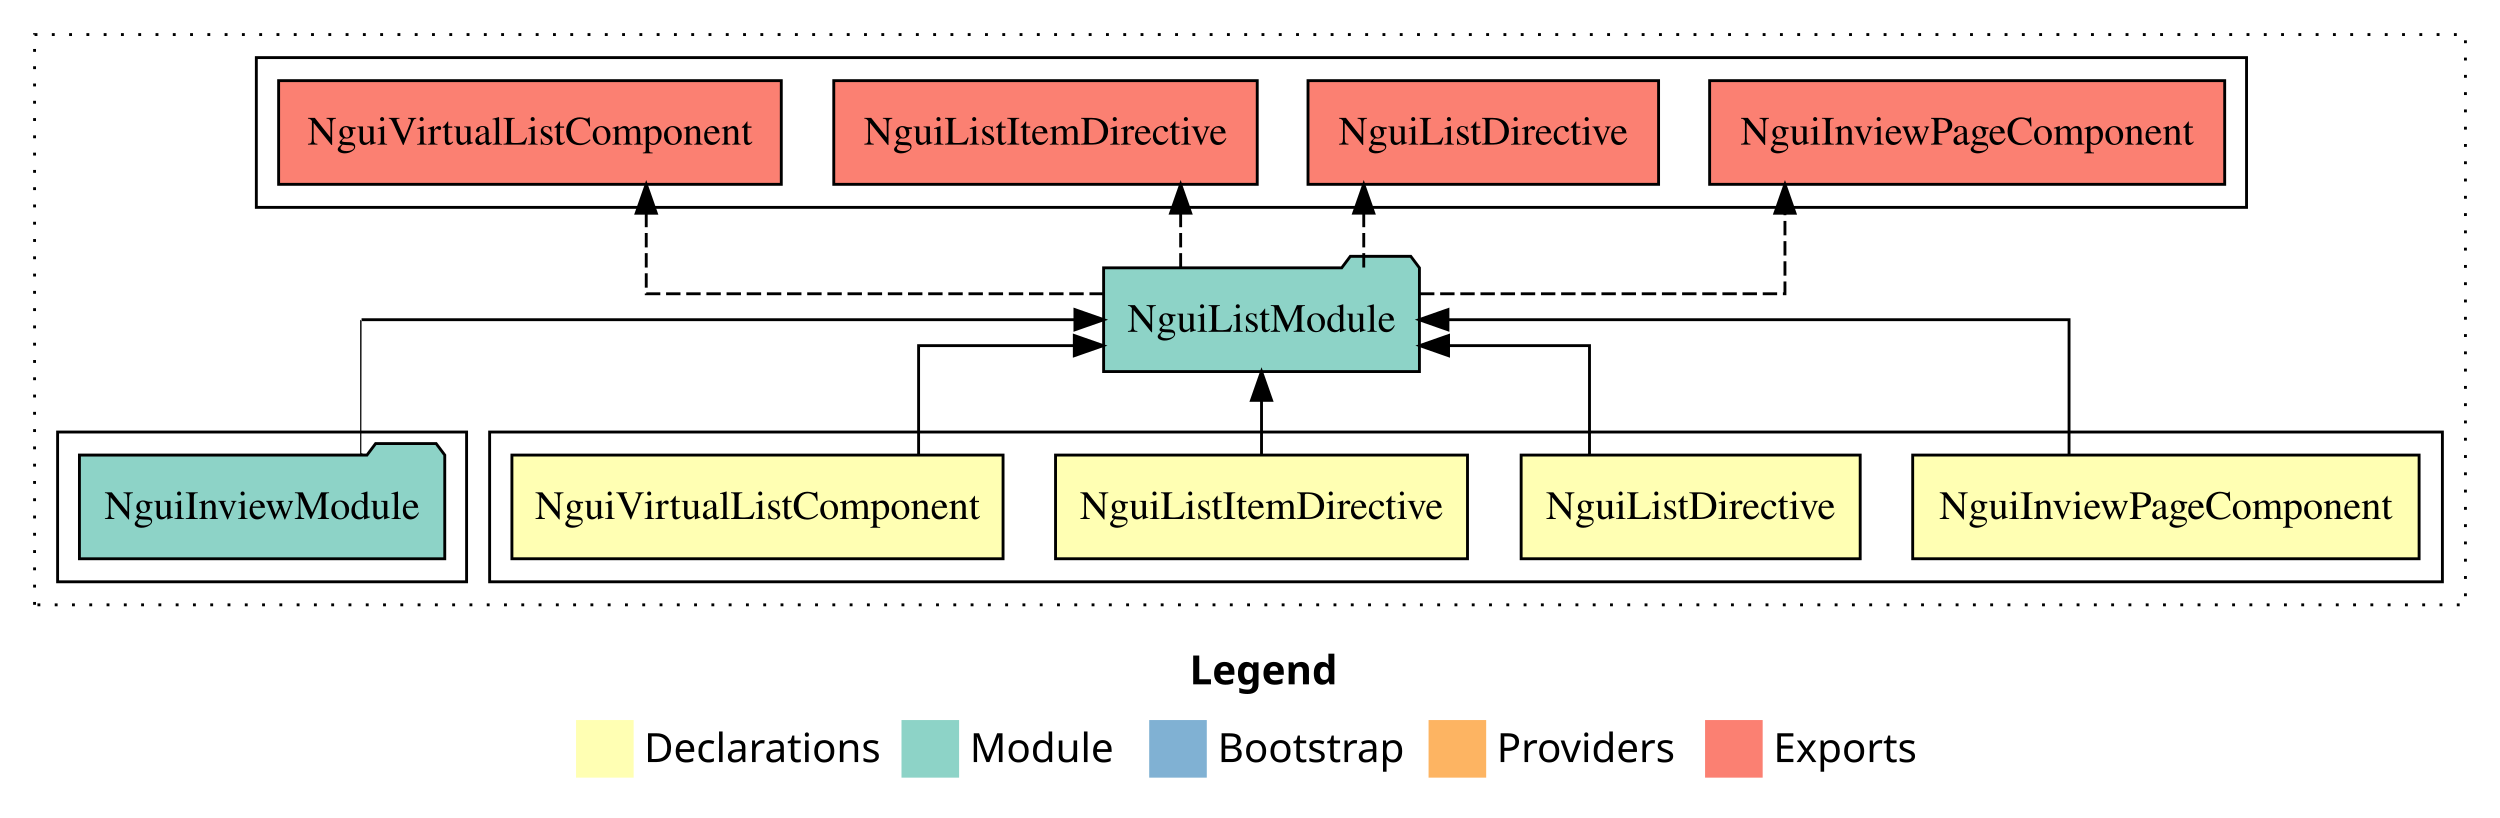
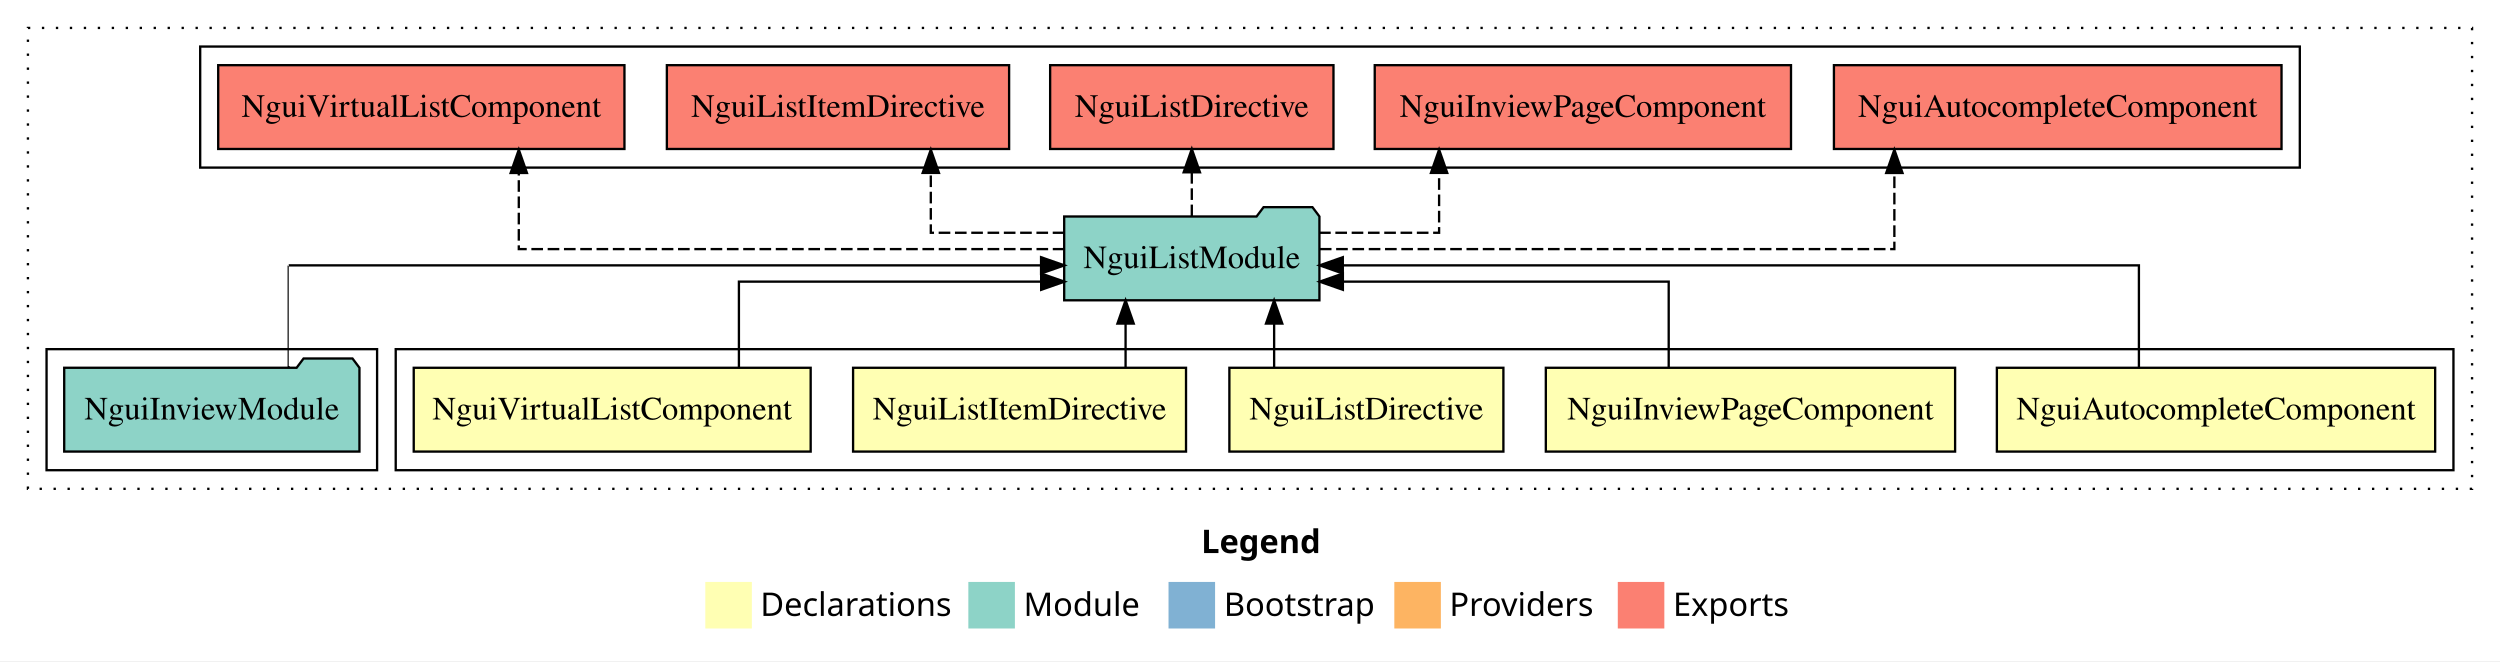
- <svg xmlns="http://www.w3.org/2000/svg" width="868pt" height="284pt" viewBox="0.00 0.00 868.00 284.00">
+ <svg xmlns="http://www.w3.org/2000/svg" width="1074pt" height="284pt" viewBox="0.00 0.00 1074.00 284.00">
  <g id="graph0" class="graph" transform="scale(1 1) rotate(0) translate(4 280)">
-     <polygon fill="#ffffff" stroke="transparent" points="-4,4 -4,-280 864,-280 864,4 -4,4" />
-     <text text-anchor="start" x="409.009" y="-42.4" font-family="sans-serif" font-weight="bold" font-size="14.00" fill="#000000">Legend</text>
-     <polygon fill="#ffffb3" stroke="transparent" points="196,-10 196,-30 216,-30 216,-10 196,-10" />
-     <text text-anchor="start" x="219.629" y="-15.4" font-family="sans-serif" font-size="14.00" fill="#000000">  Declarations</text>
-     <polygon fill="#8dd3c7" stroke="transparent" points="309,-10 309,-30 329,-30 329,-10 309,-10" />
-     <text text-anchor="start" x="332.725" y="-15.4" font-family="sans-serif" font-size="14.00" fill="#000000">  Module</text>
-     <polygon fill="#80b1d3" stroke="transparent" points="395,-10 395,-30 415,-30 415,-10 395,-10" />
-     <text text-anchor="start" x="418.781" y="-15.4" font-family="sans-serif" font-size="14.00" fill="#000000">  Bootstrap</text>
-     <polygon fill="#fdb462" stroke="transparent" points="492,-10 492,-30 512,-30 512,-10 492,-10" />
-     <text text-anchor="start" x="515.673" y="-15.4" font-family="sans-serif" font-size="14.00" fill="#000000">  Providers</text>
-     <polygon fill="#fb8072" stroke="transparent" points="588,-10 588,-30 608,-30 608,-10 588,-10" />
-     <text text-anchor="start" x="611.726" y="-15.4" font-family="sans-serif" font-size="14.00" fill="#000000">  Exports</text>
+     <polygon fill="#ffffff" stroke="transparent" points="-4,4 -4,-280 1070,-280 1070,4 -4,4" />
+     <text text-anchor="start" x="512.009" y="-42.4" font-family="sans-serif" font-weight="bold" font-size="14.00" fill="#000000">Legend</text>
+     <polygon fill="#ffffb3" stroke="transparent" points="299,-10 299,-30 319,-30 319,-10 299,-10" />
+     <text text-anchor="start" x="322.629" y="-15.4" font-family="sans-serif" font-size="14.00" fill="#000000">  Declarations</text>
+     <polygon fill="#8dd3c7" stroke="transparent" points="412,-10 412,-30 432,-30 432,-10 412,-10" />
+     <text text-anchor="start" x="435.725" y="-15.4" font-family="sans-serif" font-size="14.00" fill="#000000">  Module</text>
+     <polygon fill="#80b1d3" stroke="transparent" points="498,-10 498,-30 518,-30 518,-10 498,-10" />
+     <text text-anchor="start" x="521.781" y="-15.4" font-family="sans-serif" font-size="14.00" fill="#000000">  Bootstrap</text>
+     <polygon fill="#fdb462" stroke="transparent" points="595,-10 595,-30 615,-30 615,-10 595,-10" />
+     <text text-anchor="start" x="618.673" y="-15.4" font-family="sans-serif" font-size="14.00" fill="#000000">  Providers</text>
+     <polygon fill="#fb8072" stroke="transparent" points="691,-10 691,-30 711,-30 711,-10 691,-10" />
+     <text text-anchor="start" x="714.726" y="-15.4" font-family="sans-serif" font-size="14.00" fill="#000000">  Exports</text>
    <g id="clust1" class="cluster">
-       <polygon fill="none" stroke="#000000" stroke-dasharray="1,5" points="8,-70 8,-268 852,-268 852,-70 8,-70" />
+       <polygon fill="none" stroke="#000000" stroke-dasharray="1,5" points="8,-70 8,-268 1058,-268 1058,-70 8,-70" />
    </g>
    <g id="clust2" class="cluster">
-       <polygon fill="none" stroke="#000000" points="166,-78 166,-130 844,-130 844,-78 166,-78" />
+       <polygon fill="none" stroke="#000000" points="166,-78 166,-130 1050,-130 1050,-78 166,-78" />
    </g>
-     <g id="clust7" class="cluster">
+     <g id="clust8" class="cluster">
      <polygon fill="none" stroke="#000000" points="16,-78 16,-130 158,-130 158,-78 16,-78" />
    </g>
-     <g id="clust8" class="cluster">
-       <polygon fill="none" stroke="#000000" points="85,-208 85,-260 776,-260 776,-208 85,-208" />
+     <g id="clust9" class="cluster">
+       <polygon fill="none" stroke="#000000" points="82,-208 82,-260 984,-260 984,-208 82,-208" />
    </g>
    <g id="node1" class="node">
+       <polygon fill="#ffffb3" stroke="#000000" points="1042.143,-122 853.857,-122 853.857,-86 1042.143,-86 1042.143,-122" />
+       <text text-anchor="middle" x="948" y="-99.8" font-family="Times,serif" font-size="14.00" fill="#000000">NguiAutocompleteComponent</text>
+     </g>
+     <g id="node6" class="node">
+       <polygon fill="#8dd3c7" stroke="#000000" points="562.826,-187 559.826,-191 538.826,-191 535.826,-187 453.174,-187 453.174,-151 562.826,-151 562.826,-187" />
+       <text text-anchor="middle" x="508" y="-164.8" font-family="Times,serif" font-size="14.00" fill="#000000">NguiListModule</text>
+     </g>
+     <g id="edge1" class="edge">
+       <path fill="none" stroke="#000000" d="M914.875,-122.267C914.875,-140.555 914.875,-166 914.875,-166 914.875,-166 572.873,-166 572.873,-166" />
+       <polygon fill="#000000" stroke="#000000" points="572.873,-162.5 562.873,-166 572.873,-169.5 572.873,-162.5" />
+     </g>
+     <g id="node2" class="node">
      <polygon fill="#ffffb3" stroke="#000000" points="835.914,-122 660.086,-122 660.086,-86 835.914,-86 835.914,-122" />
      <text text-anchor="middle" x="748" y="-99.8" font-family="Times,serif" font-size="14.00" fill="#000000">NguiInviewPageComponent</text>
    </g>
-     <g id="node5" class="node">
-       <polygon fill="#8dd3c7" stroke="#000000" points="488.826,-187 485.826,-191 464.826,-191 461.826,-187 379.174,-187 379.174,-151 488.826,-151 488.826,-187" />
-       <text text-anchor="middle" x="434" y="-164.8" font-family="Times,serif" font-size="14.00" fill="#000000">NguiListModule</text>
+     <g id="edge2" class="edge">
+       <path fill="none" stroke="#000000" d="M712.875,-122.009C712.875,-138.049 712.875,-159 712.875,-159 712.875,-159 572.903,-159 572.903,-159" />
+       <polygon fill="#000000" stroke="#000000" points="572.903,-155.5 562.903,-159 572.903,-162.5 572.903,-155.5" />
    </g>
-     <g id="edge1" class="edge">
-       <path fill="none" stroke="#000000" d="M714.375,-122.106C714.375,-141.339 714.375,-169 714.375,-169 714.375,-169 498.725,-169 498.725,-169" />
-       <polygon fill="#000000" stroke="#000000" points="498.725,-165.5 488.725,-169 498.725,-172.5 498.725,-165.5" />
-     </g>
-     <g id="node2" class="node">
+     <g id="node3" class="node">
      <polygon fill="#ffffb3" stroke="#000000" points="641.859,-122 524.141,-122 524.141,-86 641.859,-86 641.859,-122" />
      <text text-anchor="middle" x="583" y="-99.8" font-family="Times,serif" font-size="14.00" fill="#000000">NguiListDirective</text>
    </g>
-     <g id="edge2" class="edge">
-       <path fill="none" stroke="#000000" d="M547.875,-122.027C547.875,-138.398 547.875,-160 547.875,-160 547.875,-160 498.936,-160 498.936,-160" />
-       <polygon fill="#000000" stroke="#000000" points="498.936,-156.5 488.936,-160 498.936,-163.5 498.936,-156.5" />
+     <g id="edge3" class="edge">
+       <path fill="none" stroke="#000000" d="M543.367,-122.106C543.367,-122.106 543.367,-140.991 543.367,-140.991" />
+       <polygon fill="#000000" stroke="#000000" points="539.867,-140.991 543.367,-150.991 546.867,-140.991 539.867,-140.991" />
    </g>
-     <g id="node3" class="node">
+     <g id="node4" class="node">
      <polygon fill="#ffffb3" stroke="#000000" points="505.516,-122 362.484,-122 362.484,-86 505.516,-86 505.516,-122" />
      <text text-anchor="middle" x="434" y="-99.8" font-family="Times,serif" font-size="14.00" fill="#000000">NguiListItemDirective</text>
    </g>
-     <g id="edge3" class="edge">
-       <path fill="none" stroke="#000000" d="M434,-122.106C434,-122.106 434,-140.991 434,-140.991" />
-       <polygon fill="#000000" stroke="#000000" points="430.5,-140.991 434,-150.991 437.5,-140.991 430.5,-140.991" />
+     <g id="edge4" class="edge">
+       <path fill="none" stroke="#000000" d="M479.547,-122.106C479.547,-122.106 479.547,-140.991 479.547,-140.991" />
+       <polygon fill="#000000" stroke="#000000" points="476.047,-140.991 479.547,-150.991 483.047,-140.991 476.047,-140.991" />
    </g>
-     <g id="node4" class="node">
+     <g id="node5" class="node">
      <polygon fill="#ffffb3" stroke="#000000" points="344.262,-122 173.738,-122 173.738,-86 344.262,-86 344.262,-122" />
      <text text-anchor="middle" x="259" y="-99.8" font-family="Times,serif" font-size="14.00" fill="#000000">NguiVirtualListComponent</text>
    </g>
-     <g id="edge4" class="edge">
-       <path fill="none" stroke="#000000" d="M314.937,-122.027C314.937,-138.398 314.937,-160 314.937,-160 314.937,-160 368.999,-160 368.999,-160" />
-       <polygon fill="#000000" stroke="#000000" points="368.999,-163.5 378.999,-160 368.999,-156.5 368.999,-163.5" />
+     <g id="edge5" class="edge">
+       <path fill="none" stroke="#000000" d="M313.437,-122.009C313.437,-138.049 313.437,-159 313.437,-159 313.437,-159 443.286,-159 443.286,-159" />
+       <polygon fill="#000000" stroke="#000000" points="443.286,-162.5 453.286,-159 443.286,-155.5 443.286,-162.5" />
+     </g>
+     <g id="node8" class="node">
+       <polygon fill="#fb8072" stroke="#000000" points="976.143,-252 783.857,-252 783.857,-216 976.143,-216 976.143,-252" />
+       <text text-anchor="middle" x="880" y="-229.8" font-family="Times,serif" font-size="14.00" fill="#000000">NguiAutocompleteComponent </text>
+     </g>
+     <g id="edge7" class="edge">
+       <path fill="none" stroke="#000000" stroke-dasharray="5,2" d="M563.007,-173C650.062,-173 809.818,-173 809.818,-173 809.818,-173 809.818,-205.698 809.818,-205.698" />
+       <polygon fill="#000000" stroke="#000000" points="806.318,-205.698 809.818,-215.698 813.318,-205.698 806.318,-205.698" />
+     </g>
+     <g id="node9" class="node">
+       <polygon fill="#fb8072" stroke="#000000" points="765.414,-252 586.586,-252 586.586,-216 765.414,-216 765.414,-252" />
+       <text text-anchor="middle" x="676" y="-229.8" font-family="Times,serif" font-size="14.00" fill="#000000">NguiInviewPageComponent </text>
+     </g>
+     <g id="edge8" class="edge">
+       <path fill="none" stroke="#000000" stroke-dasharray="5,2" d="M562.674,-180C588.704,-180 614.236,-180 614.236,-180 614.236,-180 614.236,-205.718 614.236,-205.718" />
+       <polygon fill="#000000" stroke="#000000" points="610.736,-205.718 614.236,-215.718 617.736,-205.718 610.736,-205.718" />
+     </g>
+     <g id="node10" class="node">
+       <polygon fill="#fb8072" stroke="#000000" points="568.859,-252 447.141,-252 447.141,-216 568.859,-216 568.859,-252" />
+       <text text-anchor="middle" x="508" y="-229.8" font-family="Times,serif" font-size="14.00" fill="#000000">NguiListDirective </text>
+     </g>
+     <g id="edge9" class="edge">
+       <path fill="none" stroke="#000000" stroke-dasharray="5,2" d="M508,-187.106C508,-187.106 508,-205.991 508,-205.991" />
+       <polygon fill="#000000" stroke="#000000" points="504.5,-205.991 508,-215.991 511.5,-205.991 504.5,-205.991" />
+     </g>
+     <g id="node11" class="node">
+       <polygon fill="#fb8072" stroke="#000000" points="429.515,-252 282.485,-252 282.485,-216 429.515,-216 429.515,-252" />
+       <text text-anchor="middle" x="356" y="-229.8" font-family="Times,serif" font-size="14.00" fill="#000000">NguiListItemDirective </text>
+     </g>
+     <g id="edge10" class="edge">
+       <path fill="none" stroke="#000000" stroke-dasharray="5,2" d="M453.251,-180C424.789,-180 395.875,-180 395.875,-180 395.875,-180 395.875,-205.718 395.875,-205.718" />
+       <polygon fill="#000000" stroke="#000000" points="392.375,-205.718 395.875,-215.718 399.375,-205.718 392.375,-205.718" />
+     </g>
+     <g id="node12" class="node">
+       <polygon fill="#fb8072" stroke="#000000" points="264.262,-252 89.738,-252 89.738,-216 264.262,-216 264.262,-252" />
+       <text text-anchor="middle" x="177" y="-229.8" font-family="Times,serif" font-size="14.00" fill="#000000">NguiVirtualListComponent </text>
+     </g>
+     <g id="edge11" class="edge">
+       <path fill="none" stroke="#000000" stroke-dasharray="5,2" d="M453.278,-173C369.457,-173 218.875,-173 218.875,-173 218.875,-173 218.875,-205.698 218.875,-205.698" />
+       <polygon fill="#000000" stroke="#000000" points="215.375,-205.698 218.875,-215.698 222.375,-205.698 215.375,-205.698" />
    </g>
    <g id="node7" class="node">
-       <polygon fill="#fb8072" stroke="#000000" points="768.414,-252 589.586,-252 589.586,-216 768.414,-216 768.414,-252" />
-       <text text-anchor="middle" x="679" y="-229.8" font-family="Times,serif" font-size="14.00" fill="#000000">NguiInviewPageComponent </text>
-     </g>
-     <g id="edge6" class="edge">
-       <path fill="none" stroke="#000000" stroke-dasharray="5,2" d="M489.02,-178C542.51,-178 615.736,-178 615.736,-178 615.736,-178 615.736,-205.973 615.736,-205.973" />
-       <polygon fill="#000000" stroke="#000000" points="612.236,-205.973 615.736,-215.973 619.236,-205.973 612.236,-205.973" />
-     </g>
-     <g id="node8" class="node">
-       <polygon fill="#fb8072" stroke="#000000" points="571.859,-252 450.141,-252 450.141,-216 571.859,-216 571.859,-252" />
-       <text text-anchor="middle" x="511" y="-229.8" font-family="Times,serif" font-size="14.00" fill="#000000">NguiListDirective </text>
-     </g>
-     <g id="edge7" class="edge">
-       <path fill="none" stroke="#000000" stroke-dasharray="5,2" d="M469.492,-187.106C469.492,-187.106 469.492,-205.991 469.492,-205.991" />
-       <polygon fill="#000000" stroke="#000000" points="465.992,-205.991 469.492,-215.991 472.992,-205.991 465.992,-205.991" />
-     </g>
-     <g id="node9" class="node">
-       <polygon fill="#fb8072" stroke="#000000" points="432.515,-252 285.485,-252 285.485,-216 432.515,-216 432.515,-252" />
-       <text text-anchor="middle" x="359" y="-229.8" font-family="Times,serif" font-size="14.00" fill="#000000">NguiListItemDirective </text>
-     </g>
-     <g id="edge8" class="edge">
-       <path fill="none" stroke="#000000" stroke-dasharray="5,2" d="M405.922,-187.106C405.922,-187.106 405.922,-205.991 405.922,-205.991" />
-       <polygon fill="#000000" stroke="#000000" points="402.422,-205.991 405.922,-215.991 409.422,-205.991 402.422,-205.991" />
-     </g>
-     <g id="node10" class="node">
-       <polygon fill="#fb8072" stroke="#000000" points="267.262,-252 92.738,-252 92.738,-216 267.262,-216 267.262,-252" />
-       <text text-anchor="middle" x="180" y="-229.8" font-family="Times,serif" font-size="14.00" fill="#000000">NguiVirtualListComponent </text>
-     </g>
-     <g id="edge9" class="edge">
-       <path fill="none" stroke="#000000" stroke-dasharray="5,2" d="M379.264,-178C315.97,-178 220.375,-178 220.375,-178 220.375,-178 220.375,-205.973 220.375,-205.973" />
-       <polygon fill="#000000" stroke="#000000" points="216.875,-205.973 220.375,-215.973 223.875,-205.973 216.875,-205.973" />
-     </g>
-     <g id="node6" class="node">
      <polygon fill="#8dd3c7" stroke="#000000" points="150.42,-122 147.42,-126 126.42,-126 123.42,-122 23.58,-122 23.58,-86 150.42,-86 150.42,-122" />
      <text text-anchor="middle" x="87" y="-99.8" font-family="Times,serif" font-size="14.00" fill="#000000">NguiInviewModule</text>
    </g>
-     <g id="edge5" class="edge">
-       <path fill="none" stroke="#000000" d="M121.54,-122.106C121.54,-141.339 121.54,-169 121.539,-169 121.539,-169 369.216,-169 369.216,-169" />
-       <polygon fill="#000000" stroke="#000000" points="369.216,-172.5 379.216,-169 369.216,-165.5 369.216,-172.5" />
+     <g id="edge6" class="edge">
+       <path fill="none" stroke="#000000" d="M120.04,-122.267C120.04,-140.555 120.04,-166 120.039,-166 120.039,-166 443.238,-166 443.238,-166" />
+       <polygon fill="#000000" stroke="#000000" points="443.238,-169.5 453.238,-166 443.238,-162.5 443.238,-169.5" />
    </g>
  </g>
</svg>
